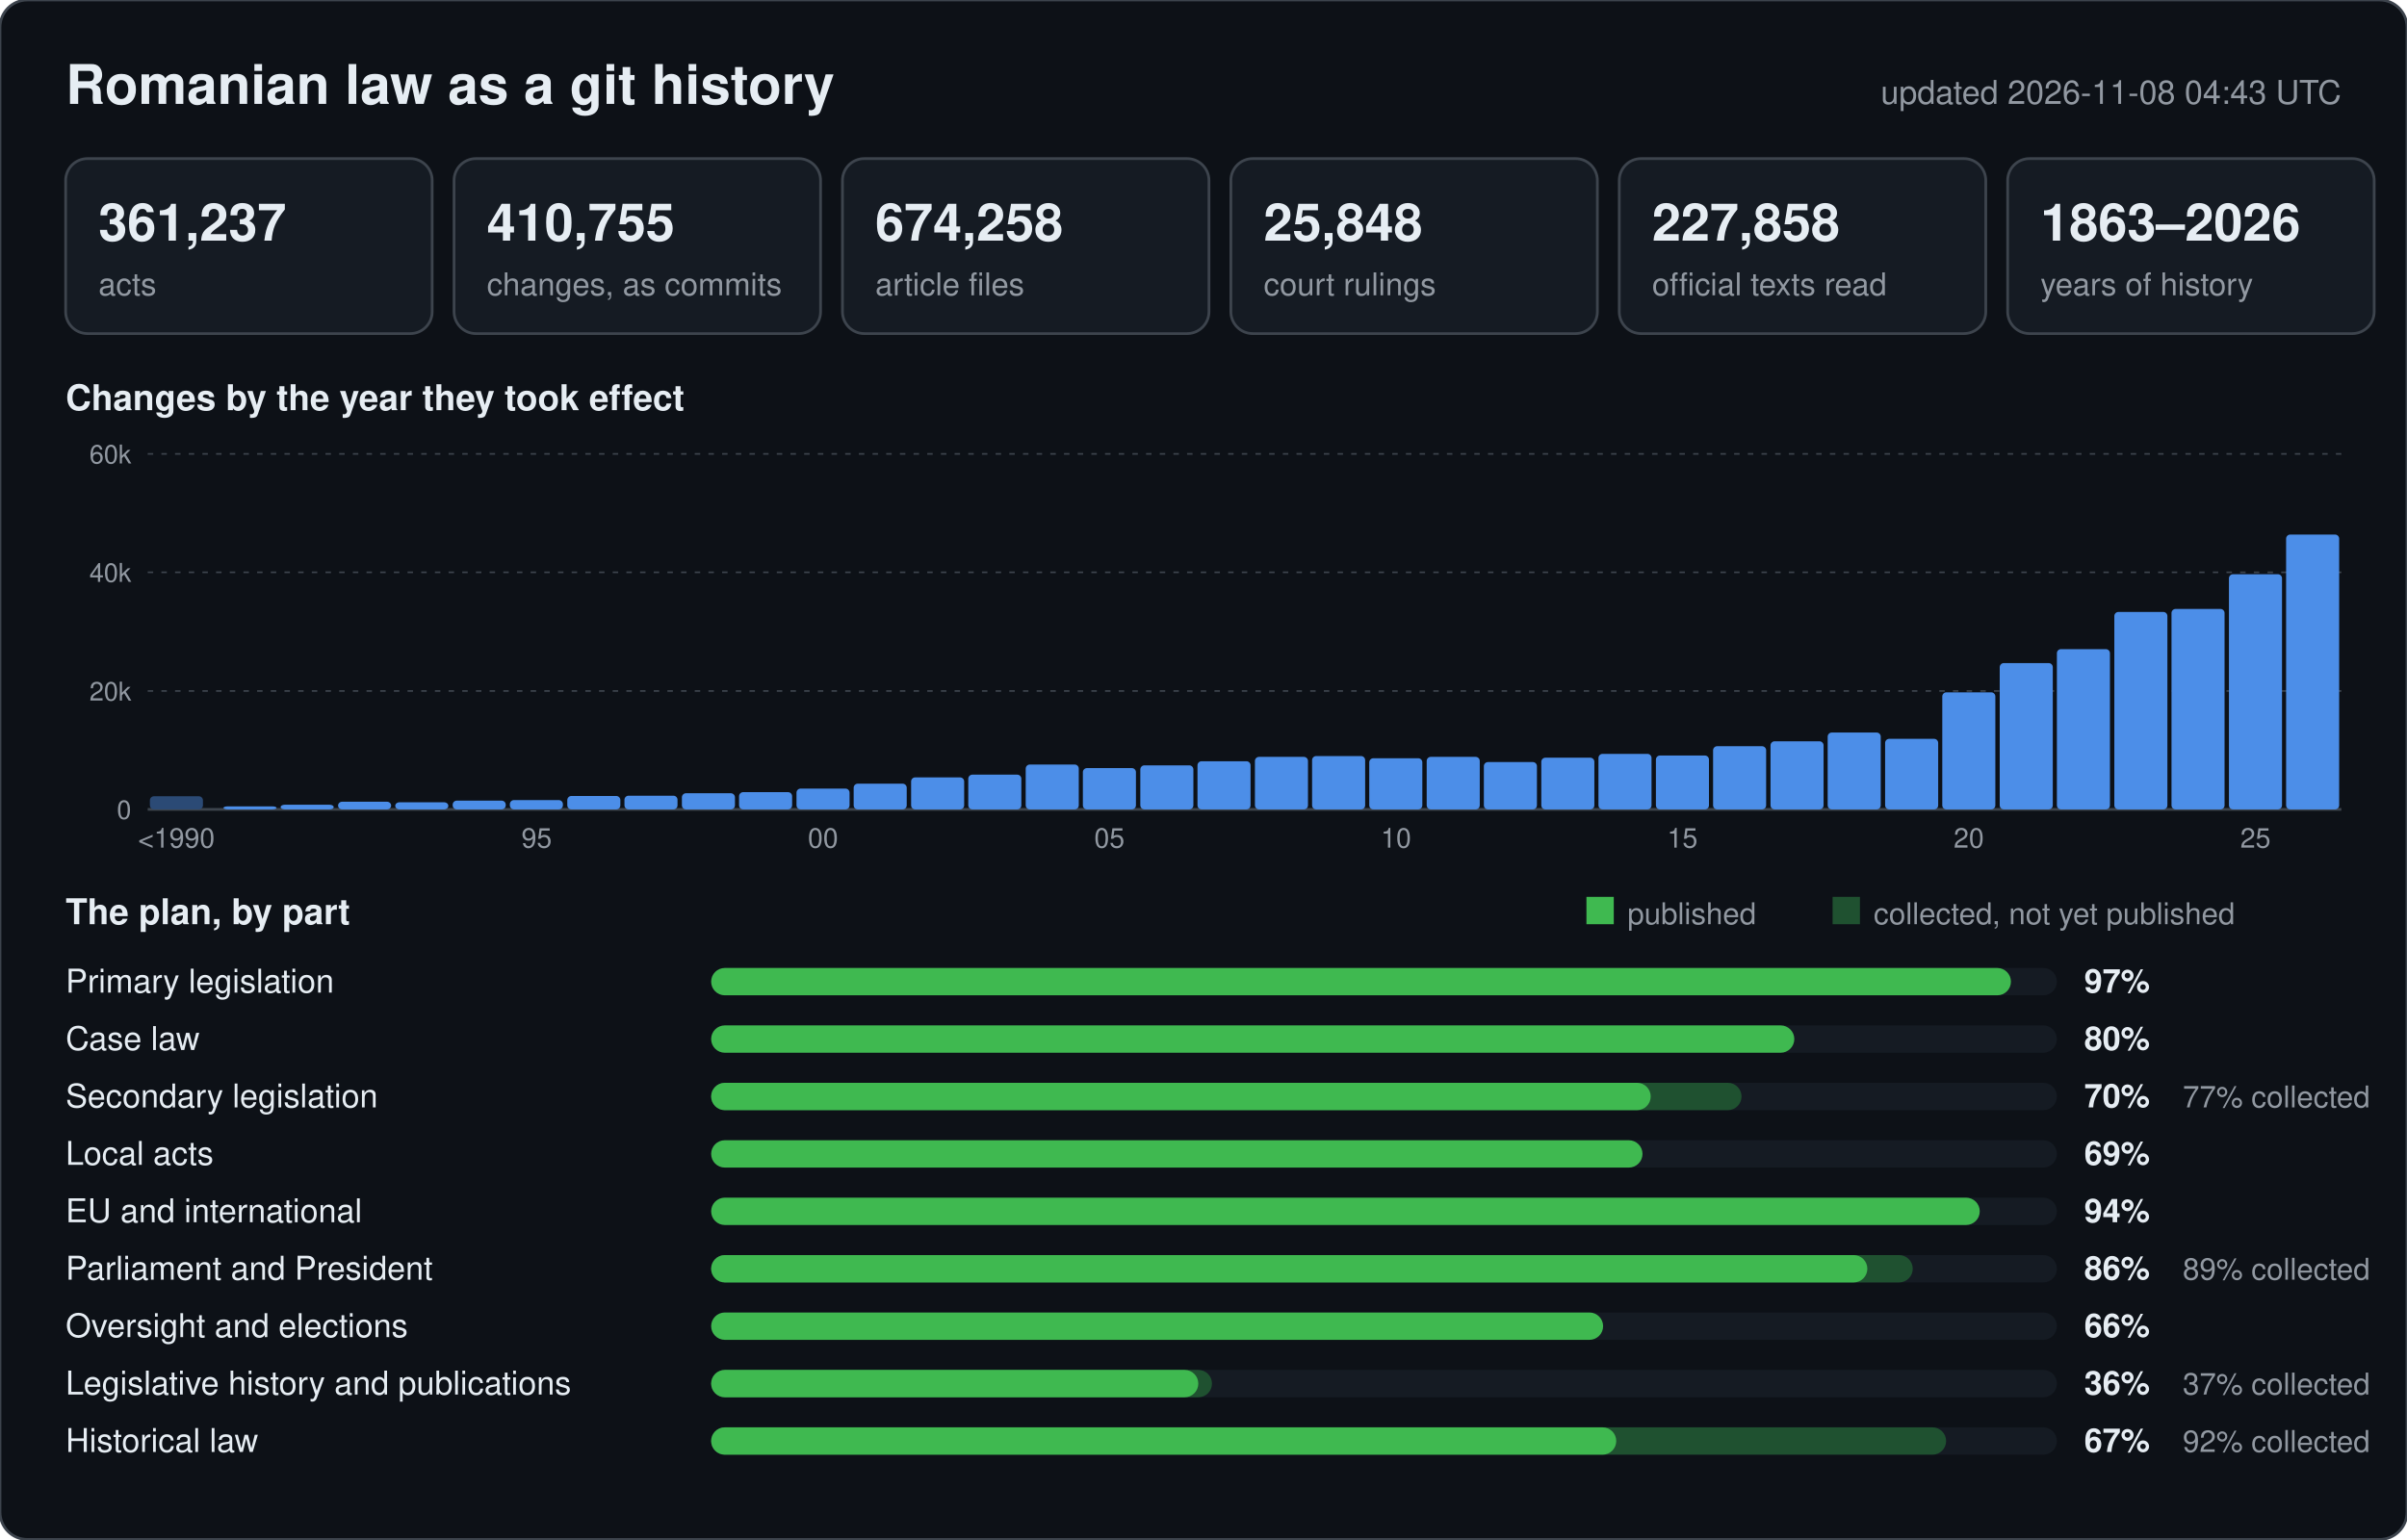
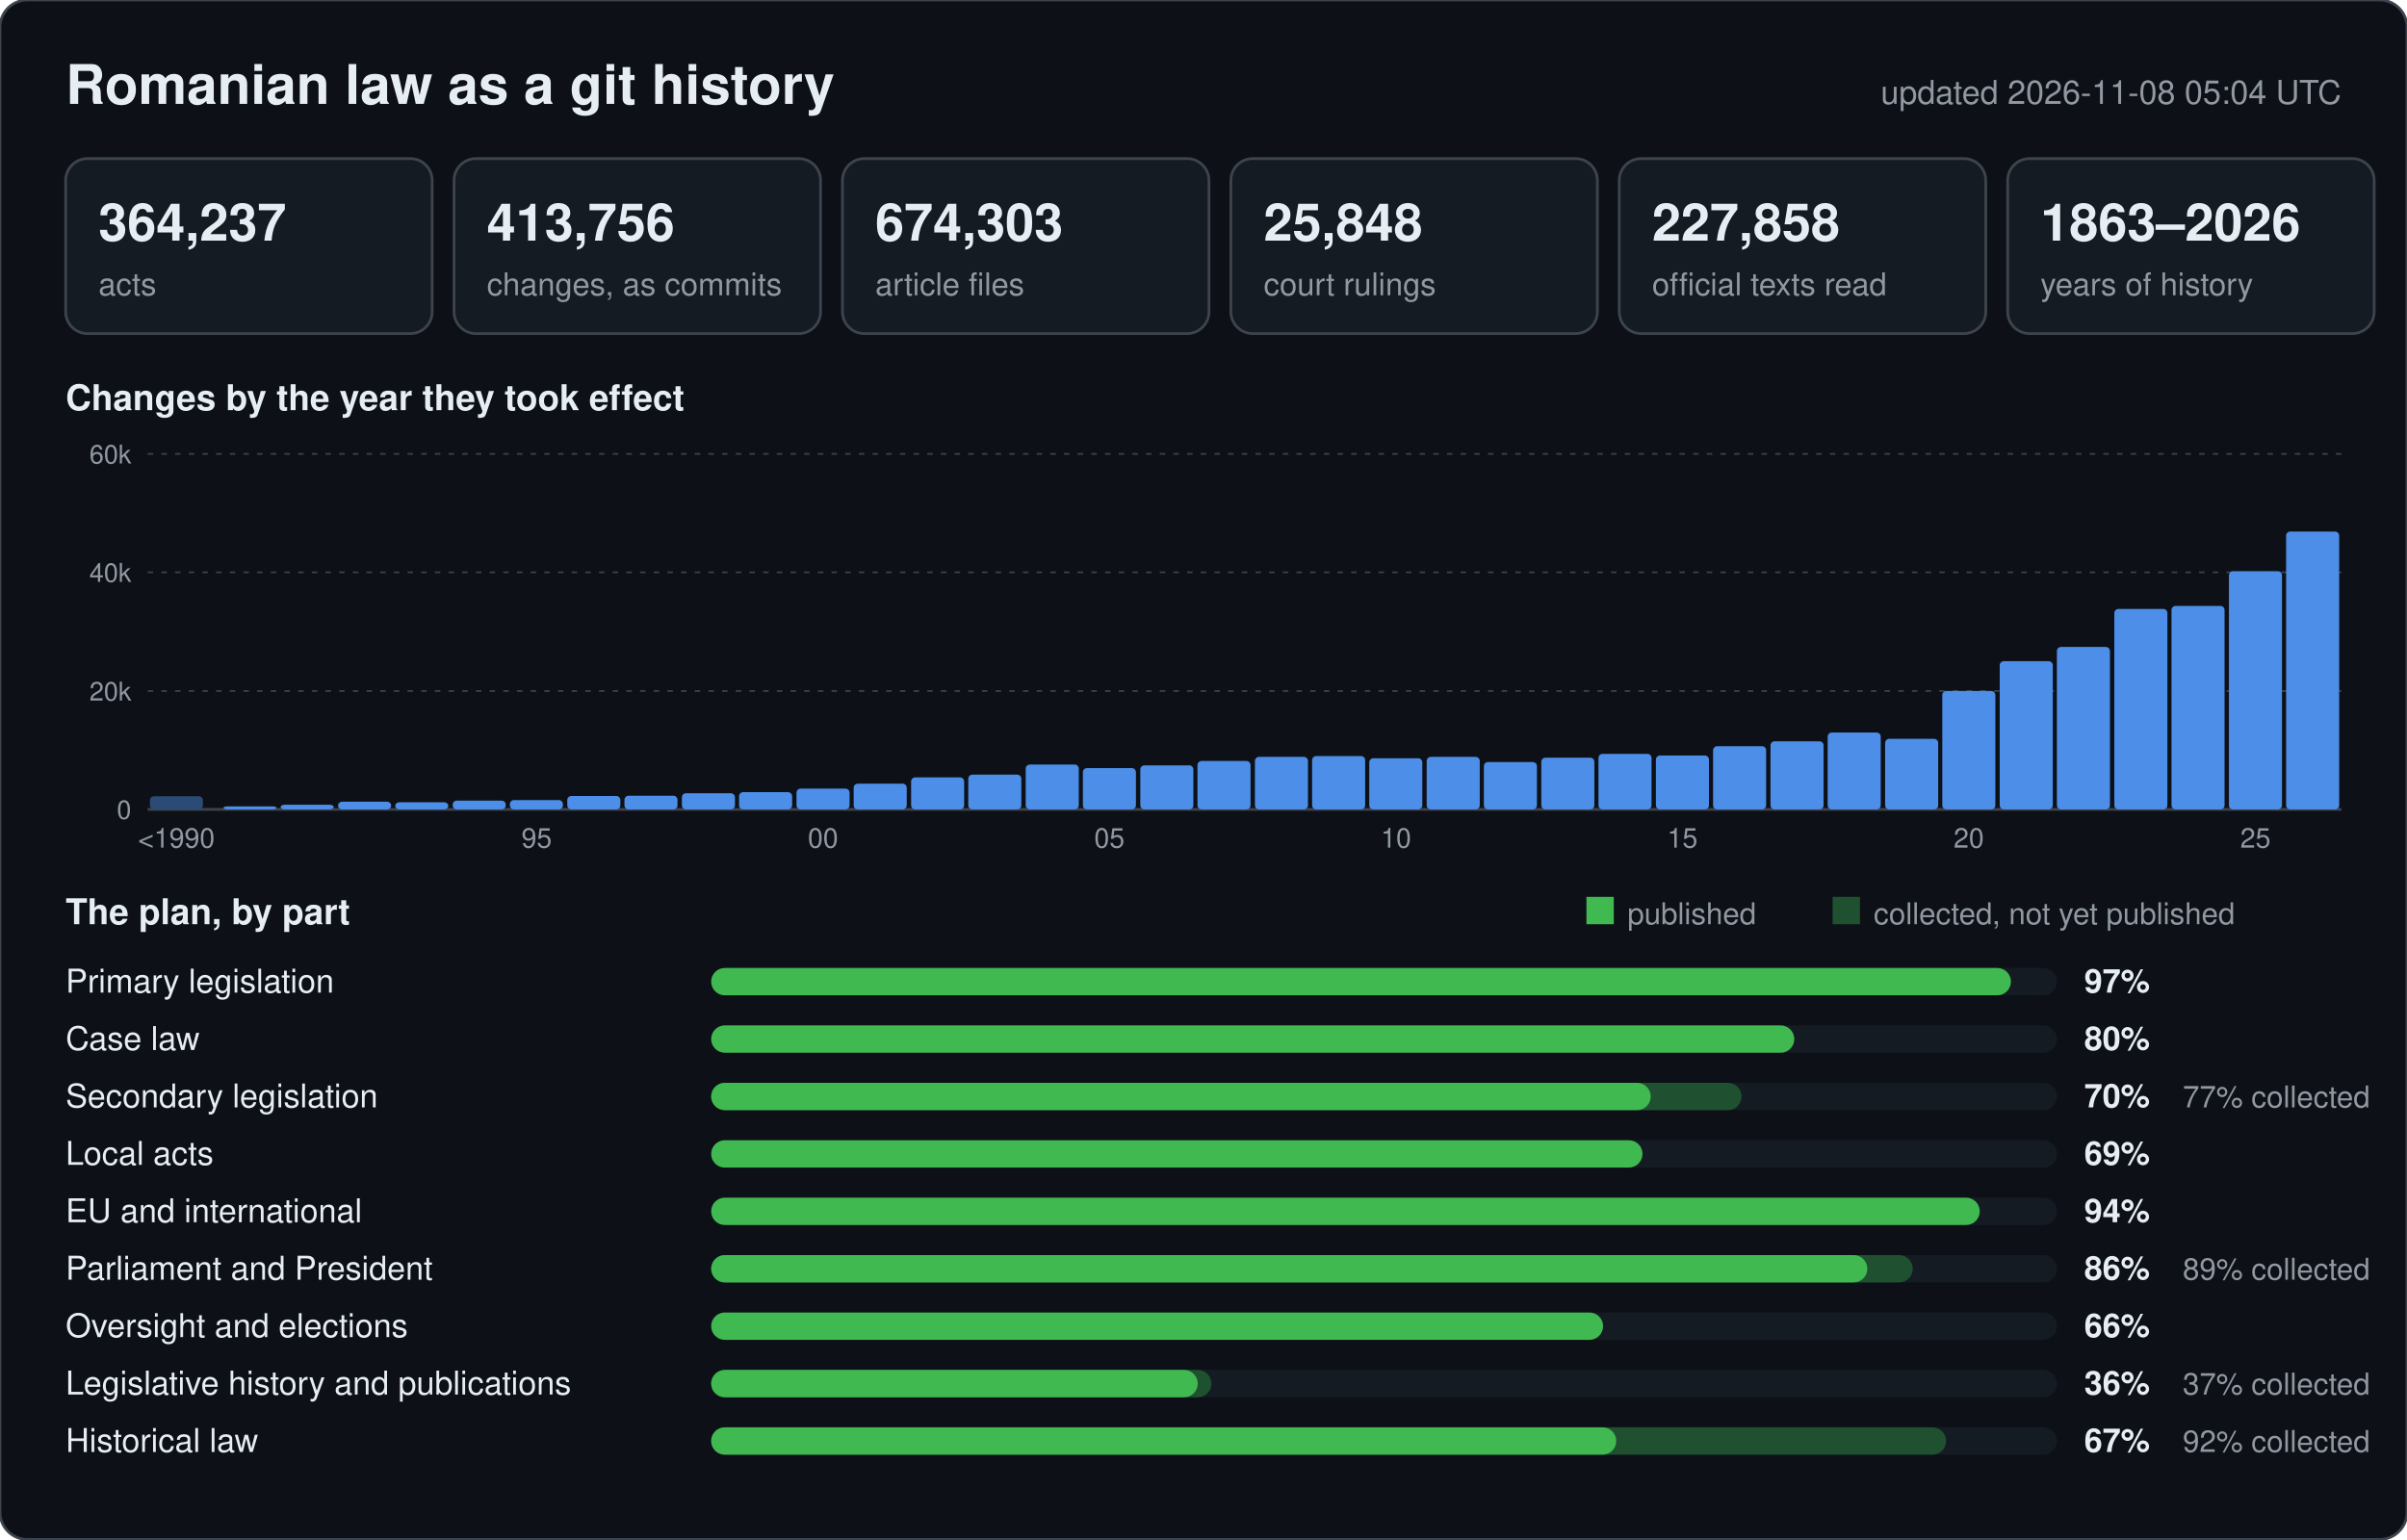
<svg xmlns="http://www.w3.org/2000/svg" width="880" height="563" viewBox="0 0 880 563" font-family="-apple-system,BlinkMacSystemFont,Segoe UI,Helvetica,Arial,sans-serif">
  <rect width="880" height="563" rx="10" fill="#0d1117" stroke="#3d444d" />
  <text x="24" y="38" font-size="20" font-weight="600" fill="#e6edf3">Romanian law as a git history</text>
-   <text x="856" y="38" font-size="12" text-anchor="end" fill="#9198a1">updated 2026-11-08 04:43 UTC</text>
+   <text x="856" y="38" font-size="12" text-anchor="end" fill="#9198a1">updated 2026-11-08 05:04 UTC</text>
  <rect x="24" y="58" width="134" height="64" rx="8" fill="#151b23" stroke="#3d444d" />
-   <text x="36" y="88" font-size="19" font-weight="600" fill="#e6edf3">361,237</text>
+   <text x="36" y="88" font-size="19" font-weight="600" fill="#e6edf3">364,237</text>
  <text x="36" y="108" font-size="11.5" fill="#9198a1">acts</text>
  <rect x="166" y="58" width="134" height="64" rx="8" fill="#151b23" stroke="#3d444d" />
-   <text x="178" y="88" font-size="19" font-weight="600" fill="#e6edf3">410,755</text>
+   <text x="178" y="88" font-size="19" font-weight="600" fill="#e6edf3">413,756</text>
  <text x="178" y="108" font-size="11.5" fill="#9198a1">changes, as commits</text>
  <rect x="308" y="58" width="134" height="64" rx="8" fill="#151b23" stroke="#3d444d" />
-   <text x="320" y="88" font-size="19" font-weight="600" fill="#e6edf3">674,258</text>
+   <text x="320" y="88" font-size="19" font-weight="600" fill="#e6edf3">674,303</text>
  <text x="320" y="108" font-size="11.5" fill="#9198a1">article files</text>
  <rect x="450" y="58" width="134" height="64" rx="8" fill="#151b23" stroke="#3d444d" />
  <text x="462" y="88" font-size="19" font-weight="600" fill="#e6edf3">25,848</text>
  <text x="462" y="108" font-size="11.5" fill="#9198a1">court rulings</text>
  <rect x="592" y="58" width="134" height="64" rx="8" fill="#151b23" stroke="#3d444d" />
  <text x="604" y="88" font-size="19" font-weight="600" fill="#e6edf3">227,858</text>
  <text x="604" y="108" font-size="11.5" fill="#9198a1">official texts read</text>
  <rect x="734" y="58" width="134" height="64" rx="8" fill="#151b23" stroke="#3d444d" />
  <text x="746" y="88" font-size="19" font-weight="600" fill="#e6edf3">1863–2026</text>
  <text x="746" y="108" font-size="11.5" fill="#9198a1">years of history</text>
  <text x="24" y="150" font-size="13" font-weight="600" fill="#e6edf3">Changes by the year they took effect</text>
  <line x1="54" y1="296.0" x2="856" y2="296.0" stroke="#3d444d" stroke-width="1" />
  <text x="48" y="299.5" font-size="9.5" text-anchor="end" fill="#9198a1">0</text>
  <line x1="54" y1="252.7" x2="856" y2="252.7" stroke="#3d444d" stroke-width="0.6" stroke-dasharray="2 3" />
  <text x="48" y="256.2" font-size="9.5" text-anchor="end" fill="#9198a1">20k</text>
  <line x1="54" y1="209.3" x2="856" y2="209.3" stroke="#3d444d" stroke-width="0.6" stroke-dasharray="2 3" />
  <text x="48" y="212.8" font-size="9.5" text-anchor="end" fill="#9198a1">40k</text>
  <line x1="54" y1="166.0" x2="856" y2="166.0" stroke="#3d444d" stroke-width="0.6" stroke-dasharray="2 3" />
  <text x="48" y="169.5" font-size="9.5" text-anchor="end" fill="#9198a1">60k</text>
  <rect x="54.8" y="291.2" width="19.4" height="4.8" rx="1.5" fill="#2b4a75" />
  <text x="64.5" y="310" font-size="10" text-anchor="middle" fill="#9198a1">&lt;1990</text>
  <rect x="81.7" y="294.9" width="19.4" height="1.1" rx="1.5" fill="#4c8ee8" />
  <rect x="102.6" y="294.3" width="19.4" height="1.7" rx="1.5" fill="#4c8ee8" />
  <rect x="123.6" y="293.2" width="19.4" height="2.8" rx="1.5" fill="#4c8ee8" />
  <rect x="144.5" y="293.4" width="19.4" height="2.6" rx="1.5" fill="#4c8ee8" />
  <rect x="165.5" y="292.8" width="19.4" height="3.2" rx="1.5" fill="#4c8ee8" />
  <rect x="186.4" y="292.6" width="19.4" height="3.4" rx="1.5" fill="#4c8ee8" />
  <text x="196.2" y="310" font-size="10" text-anchor="middle" fill="#9198a1">95</text>
  <rect x="207.4" y="291.1" width="19.4" height="4.9" rx="1.5" fill="#4c8ee8" />
  <rect x="228.3" y="291.0" width="19.4" height="5.0" rx="1.5" fill="#4c8ee8" />
  <rect x="249.3" y="290.1" width="19.4" height="5.9" rx="1.5" fill="#4c8ee8" />
  <rect x="270.2" y="289.7" width="19.4" height="6.3" rx="1.5" fill="#4c8ee8" />
  <rect x="291.2" y="288.4" width="19.4" height="7.6" rx="1.5" fill="#4c8ee8" />
  <text x="300.9" y="310" font-size="10" text-anchor="middle" fill="#9198a1">00</text>
  <rect x="312.1" y="286.6" width="19.4" height="9.4" rx="1.5" fill="#4c8ee8" />
  <rect x="333.1" y="284.3" width="19.4" height="11.7" rx="1.5" fill="#4c8ee8" />
  <rect x="354.0" y="283.3" width="19.4" height="12.7" rx="1.5" fill="#4c8ee8" />
  <rect x="375.0" y="279.6" width="19.4" height="16.4" rx="1.5" fill="#4c8ee8" />
  <rect x="395.9" y="280.9" width="19.4" height="15.1" rx="1.5" fill="#4c8ee8" />
  <text x="405.6" y="310" font-size="10" text-anchor="middle" fill="#9198a1">05</text>
  <rect x="416.9" y="279.9" width="19.4" height="16.1" rx="1.5" fill="#4c8ee8" />
-   <rect x="437.8" y="278.4" width="19.4" height="17.6" rx="1.5" fill="#4c8ee8" />
+   <rect x="437.8" y="278.3" width="19.4" height="17.7" rx="1.5" fill="#4c8ee8" />
  <rect x="458.8" y="276.8" width="19.4" height="19.2" rx="1.5" fill="#4c8ee8" />
  <rect x="479.7" y="276.5" width="19.4" height="19.5" rx="1.5" fill="#4c8ee8" />
  <rect x="500.6" y="277.3" width="19.4" height="18.7" rx="1.5" fill="#4c8ee8" />
  <text x="510.4" y="310" font-size="10" text-anchor="middle" fill="#9198a1">10</text>
  <rect x="521.6" y="276.8" width="19.4" height="19.2" rx="1.5" fill="#4c8ee8" />
  <rect x="542.5" y="278.7" width="19.4" height="17.3" rx="1.5" fill="#4c8ee8" />
  <rect x="563.5" y="277.1" width="19.4" height="18.9" rx="1.5" fill="#4c8ee8" />
  <rect x="584.4" y="275.7" width="19.4" height="20.3" rx="1.5" fill="#4c8ee8" />
  <rect x="605.4" y="276.3" width="19.4" height="19.7" rx="1.5" fill="#4c8ee8" />
  <text x="615.1" y="310" font-size="10" text-anchor="middle" fill="#9198a1">15</text>
  <rect x="626.3" y="272.9" width="19.4" height="23.1" rx="1.5" fill="#4c8ee8" />
  <rect x="647.3" y="271.1" width="19.4" height="24.9" rx="1.5" fill="#4c8ee8" />
  <rect x="668.2" y="267.9" width="19.4" height="28.1" rx="1.5" fill="#4c8ee8" />
  <rect x="689.2" y="270.2" width="19.4" height="25.8" rx="1.5" fill="#4c8ee8" />
-   <rect x="710.1" y="253.2" width="19.4" height="42.8" rx="1.5" fill="#4c8ee8" />
+   <rect x="710.1" y="252.7" width="19.4" height="43.3" rx="1.5" fill="#4c8ee8" />
  <text x="719.8" y="310" font-size="10" text-anchor="middle" fill="#9198a1">20</text>
-   <rect x="731.1" y="242.5" width="19.4" height="53.5" rx="1.5" fill="#4c8ee8" />
-   <rect x="752.0" y="237.4" width="19.4" height="58.6" rx="1.5" fill="#4c8ee8" />
-   <rect x="773.0" y="223.8" width="19.4" height="72.2" rx="1.5" fill="#4c8ee8" />
-   <rect x="793.9" y="222.7" width="19.4" height="73.3" rx="1.5" fill="#4c8ee8" />
-   <rect x="814.9" y="210.0" width="19.4" height="86.0" rx="1.5" fill="#4c8ee8" />
+   <rect x="731.1" y="241.8" width="19.4" height="54.2" rx="1.5" fill="#4c8ee8" />
+   <rect x="752.0" y="236.6" width="19.4" height="59.4" rx="1.5" fill="#4c8ee8" />
+   <rect x="773.0" y="222.7" width="19.4" height="73.3" rx="1.5" fill="#4c8ee8" />
+   <rect x="793.9" y="221.6" width="19.4" height="74.4" rx="1.5" fill="#4c8ee8" />
+   <rect x="814.9" y="208.9" width="19.4" height="87.1" rx="1.5" fill="#4c8ee8" />
  <text x="824.6" y="310" font-size="10" text-anchor="middle" fill="#9198a1">25</text>
-   <rect x="835.8" y="195.5" width="19.4" height="100.5" rx="1.5" fill="#4c8ee8" />
+   <rect x="835.8" y="194.4" width="19.4" height="101.6" rx="1.5" fill="#4c8ee8" />
  <text x="24" y="338" font-size="13" font-weight="600" fill="#e6edf3">The plan, by part</text>
  <rect x="580" y="328" width="10" height="10" fill="#3fb950" />
  <text x="595" y="338" font-size="11" fill="#9198a1">published</text>
  <rect x="670" y="328" width="10" height="10" fill="#1f5130" />
  <text x="685" y="338" font-size="11" fill="#9198a1">collected, not yet published</text>
  <text x="24" y="363" font-size="12" fill="#e6edf3">Primary legislation</text>
  <rect x="260" y="354" width="492" height="10" rx="5" fill="#151b23" />
  <rect x="260" y="354" width="475.2" height="10" rx="5" fill="#3fb950" />
  <text x="762" y="363" font-size="12" font-weight="600" fill="#e6edf3">97%</text>
  <text x="24" y="384" font-size="12" fill="#e6edf3">Case law</text>
  <rect x="260" y="375" width="492" height="10" rx="5" fill="#151b23" />
  <rect x="260" y="375" width="396.0" height="10" rx="5" fill="#3fb950" />
  <text x="762" y="384" font-size="12" font-weight="600" fill="#e6edf3">80%</text>
  <text x="24" y="405" font-size="12" fill="#e6edf3">Secondary legislation</text>
  <rect x="260" y="396" width="492" height="10" rx="5" fill="#151b23" />
  <rect x="260" y="396" width="376.7" height="10" rx="5" fill="#1f5130" />
  <rect x="260" y="396" width="343.5" height="10" rx="5" fill="#3fb950" />
  <text x="762" y="405" font-size="12" font-weight="600" fill="#e6edf3">70%</text>
  <text x="798" y="405" font-size="11" fill="#9198a1">77% collected</text>
  <text x="24" y="426" font-size="12" fill="#e6edf3">Local acts</text>
  <rect x="260" y="417" width="492" height="10" rx="5" fill="#151b23" />
  <rect x="260" y="417" width="340.5" height="10" rx="5" fill="#3fb950" />
  <text x="762" y="426" font-size="12" font-weight="600" fill="#e6edf3">69%</text>
  <text x="24" y="447" font-size="12" fill="#e6edf3">EU and international</text>
  <rect x="260" y="438" width="492" height="10" rx="5" fill="#151b23" />
  <rect x="260" y="438" width="463.8" height="10" rx="5" fill="#3fb950" />
  <text x="762" y="447" font-size="12" font-weight="600" fill="#e6edf3">94%</text>
  <text x="24" y="468" font-size="12" fill="#e6edf3">Parliament and President</text>
  <rect x="260" y="459" width="492" height="10" rx="5" fill="#151b23" />
  <rect x="260" y="459" width="439.3" height="10" rx="5" fill="#1f5130" />
  <rect x="260" y="459" width="422.7" height="10" rx="5" fill="#3fb950" />
  <text x="762" y="468" font-size="12" font-weight="600" fill="#e6edf3">86%</text>
  <text x="798" y="468" font-size="11" fill="#9198a1">89% collected</text>
  <text x="24" y="489" font-size="12" fill="#e6edf3">Oversight and elections</text>
  <rect x="260" y="480" width="492" height="10" rx="5" fill="#151b23" />
  <rect x="260" y="480" width="326.1" height="10" rx="5" fill="#3fb950" />
  <text x="762" y="489" font-size="12" font-weight="600" fill="#e6edf3">66%</text>
  <text x="24" y="510" font-size="12" fill="#e6edf3">Legislative history and publications</text>
  <rect x="260" y="501" width="492" height="10" rx="5" fill="#151b23" />
-   <rect x="260" y="501" width="183.1" height="10" rx="5" fill="#1f5130" />
-   <rect x="260" y="501" width="178.1" height="10" rx="5" fill="#3fb950" />
+   <rect x="260" y="501" width="182.9" height="10" rx="5" fill="#1f5130" />
+   <rect x="260" y="501" width="177.9" height="10" rx="5" fill="#3fb950" />
  <text x="762" y="510" font-size="12" font-weight="600" fill="#e6edf3">36%</text>
  <text x="798" y="510" font-size="11" fill="#9198a1">37% collected</text>
  <text x="24" y="531" font-size="12" fill="#e6edf3">Historical law</text>
  <rect x="260" y="522" width="492" height="10" rx="5" fill="#151b23" />
  <rect x="260" y="522" width="451.5" height="10" rx="5" fill="#1f5130" />
  <rect x="260" y="522" width="330.9" height="10" rx="5" fill="#3fb950" />
  <text x="762" y="531" font-size="12" font-weight="600" fill="#e6edf3">67%</text>
  <text x="798" y="531" font-size="11" fill="#9198a1">92% collected</text>
</svg>
